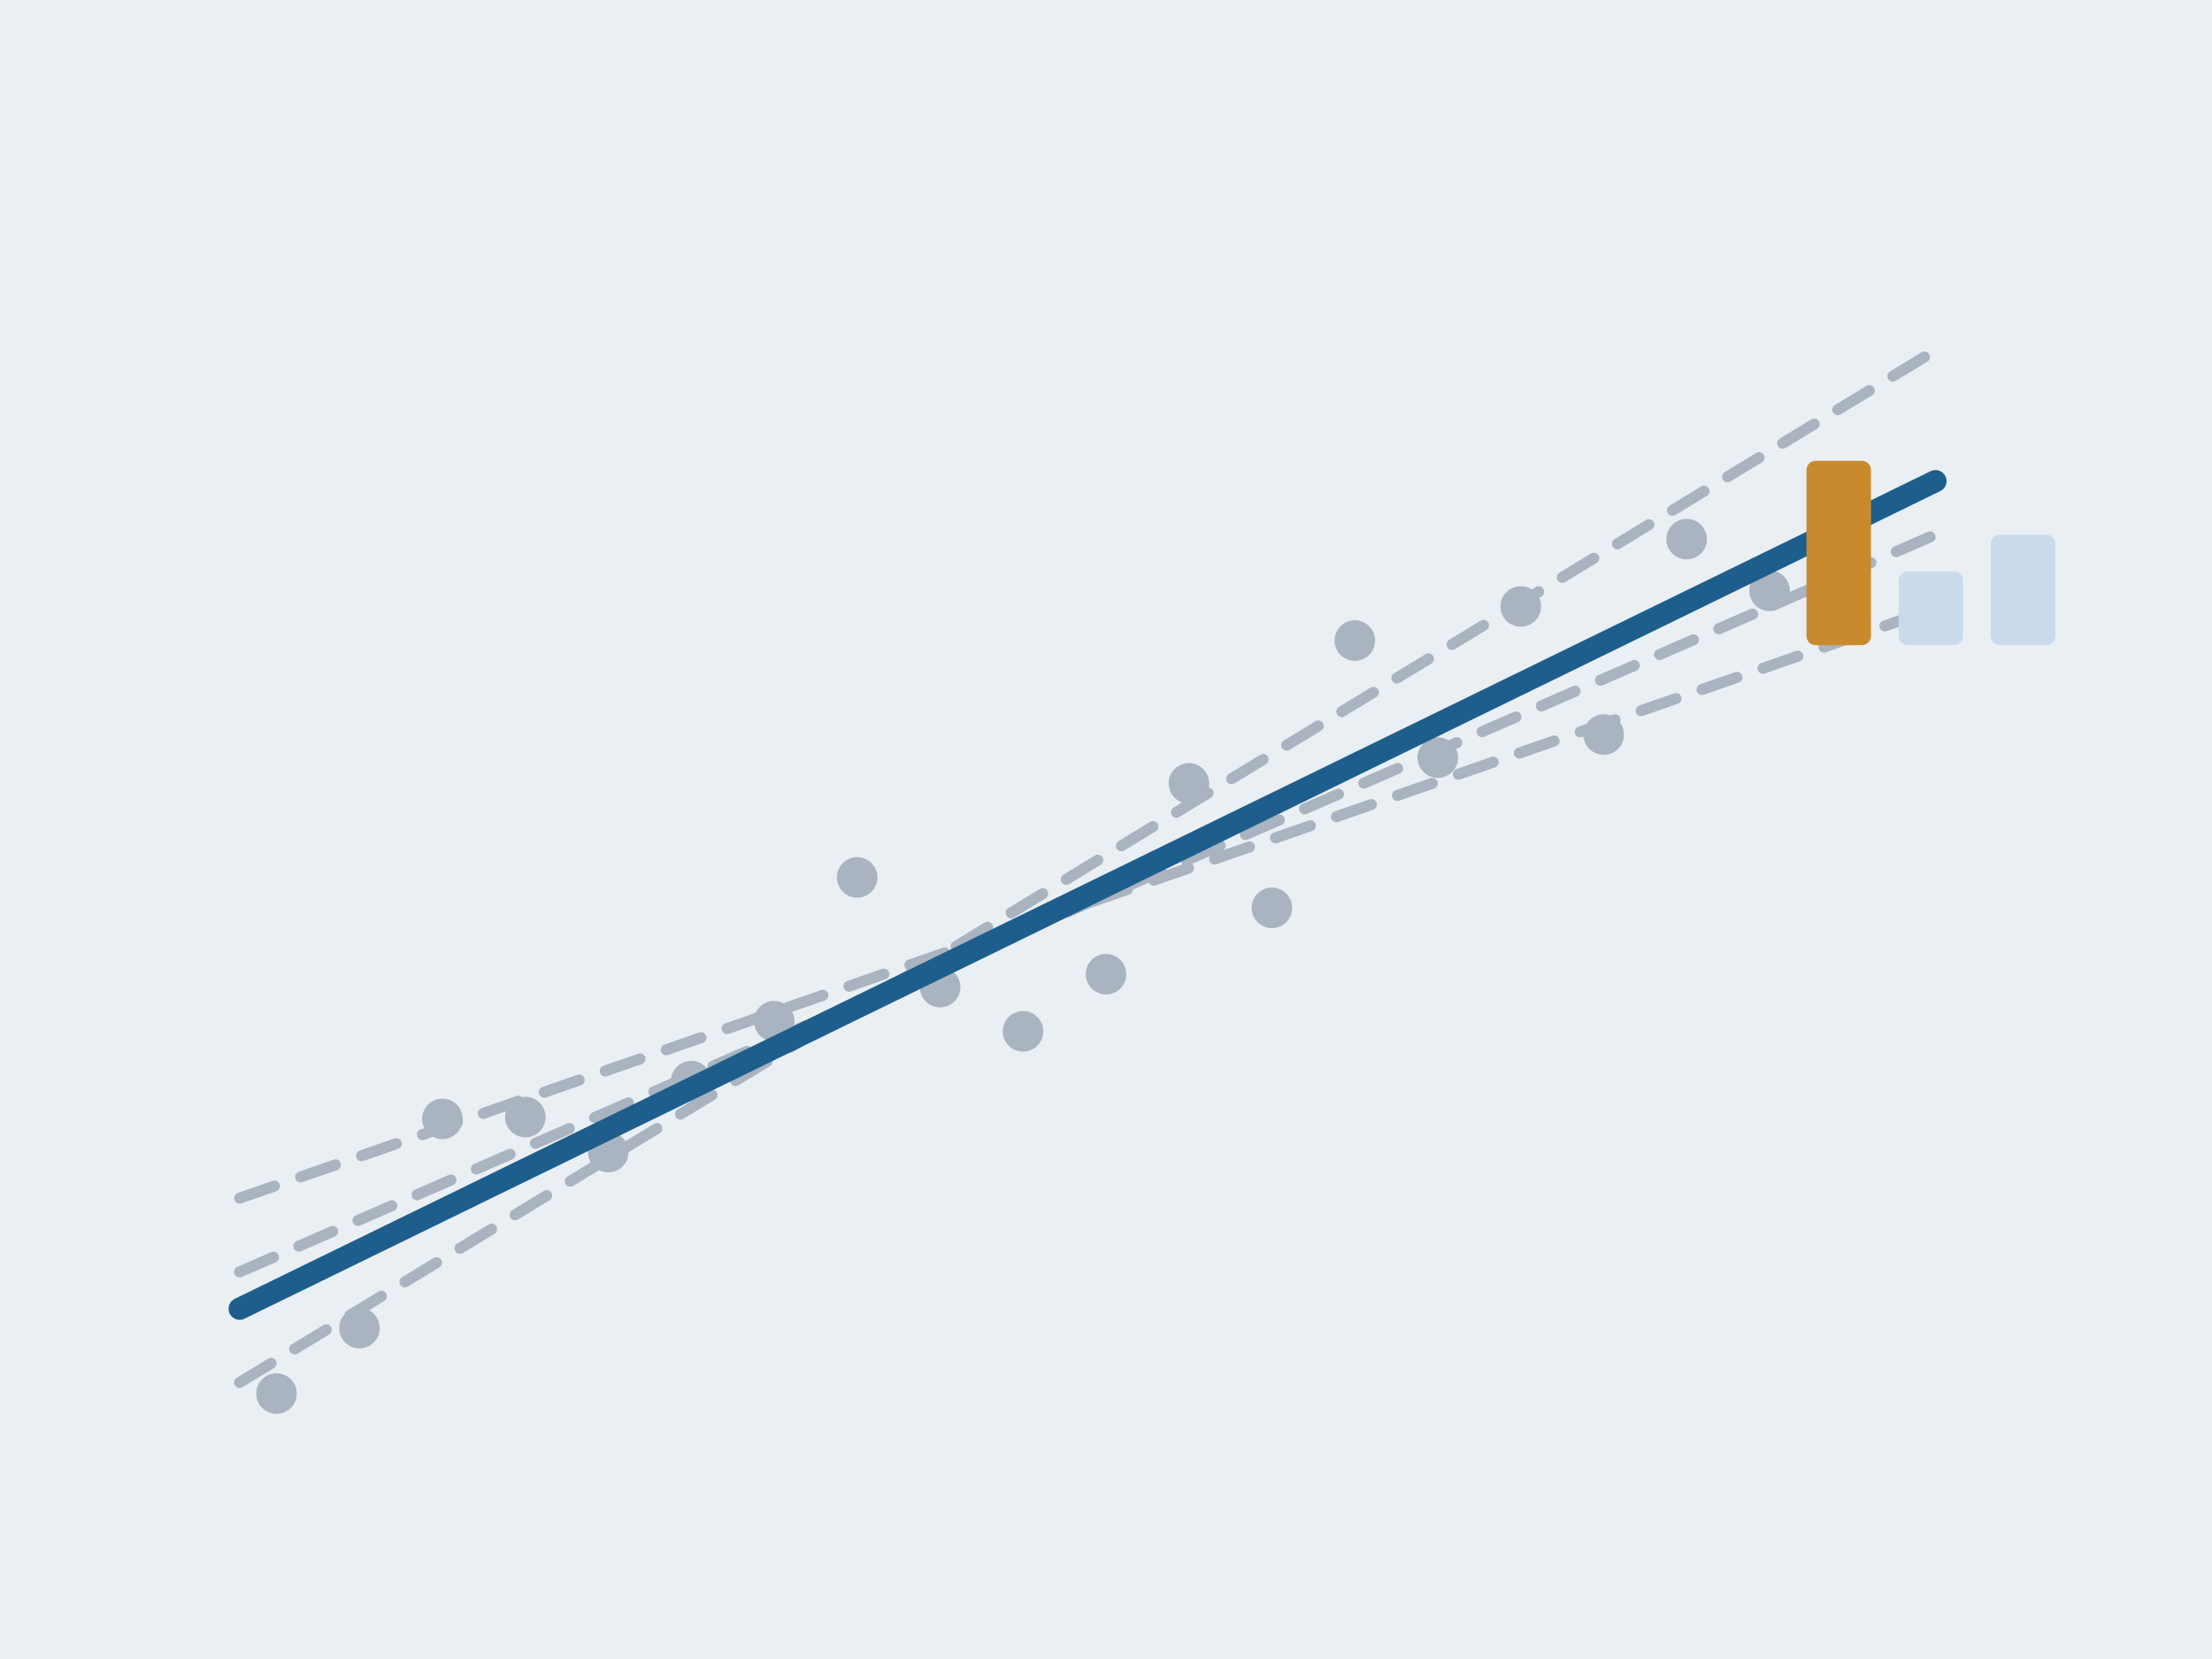
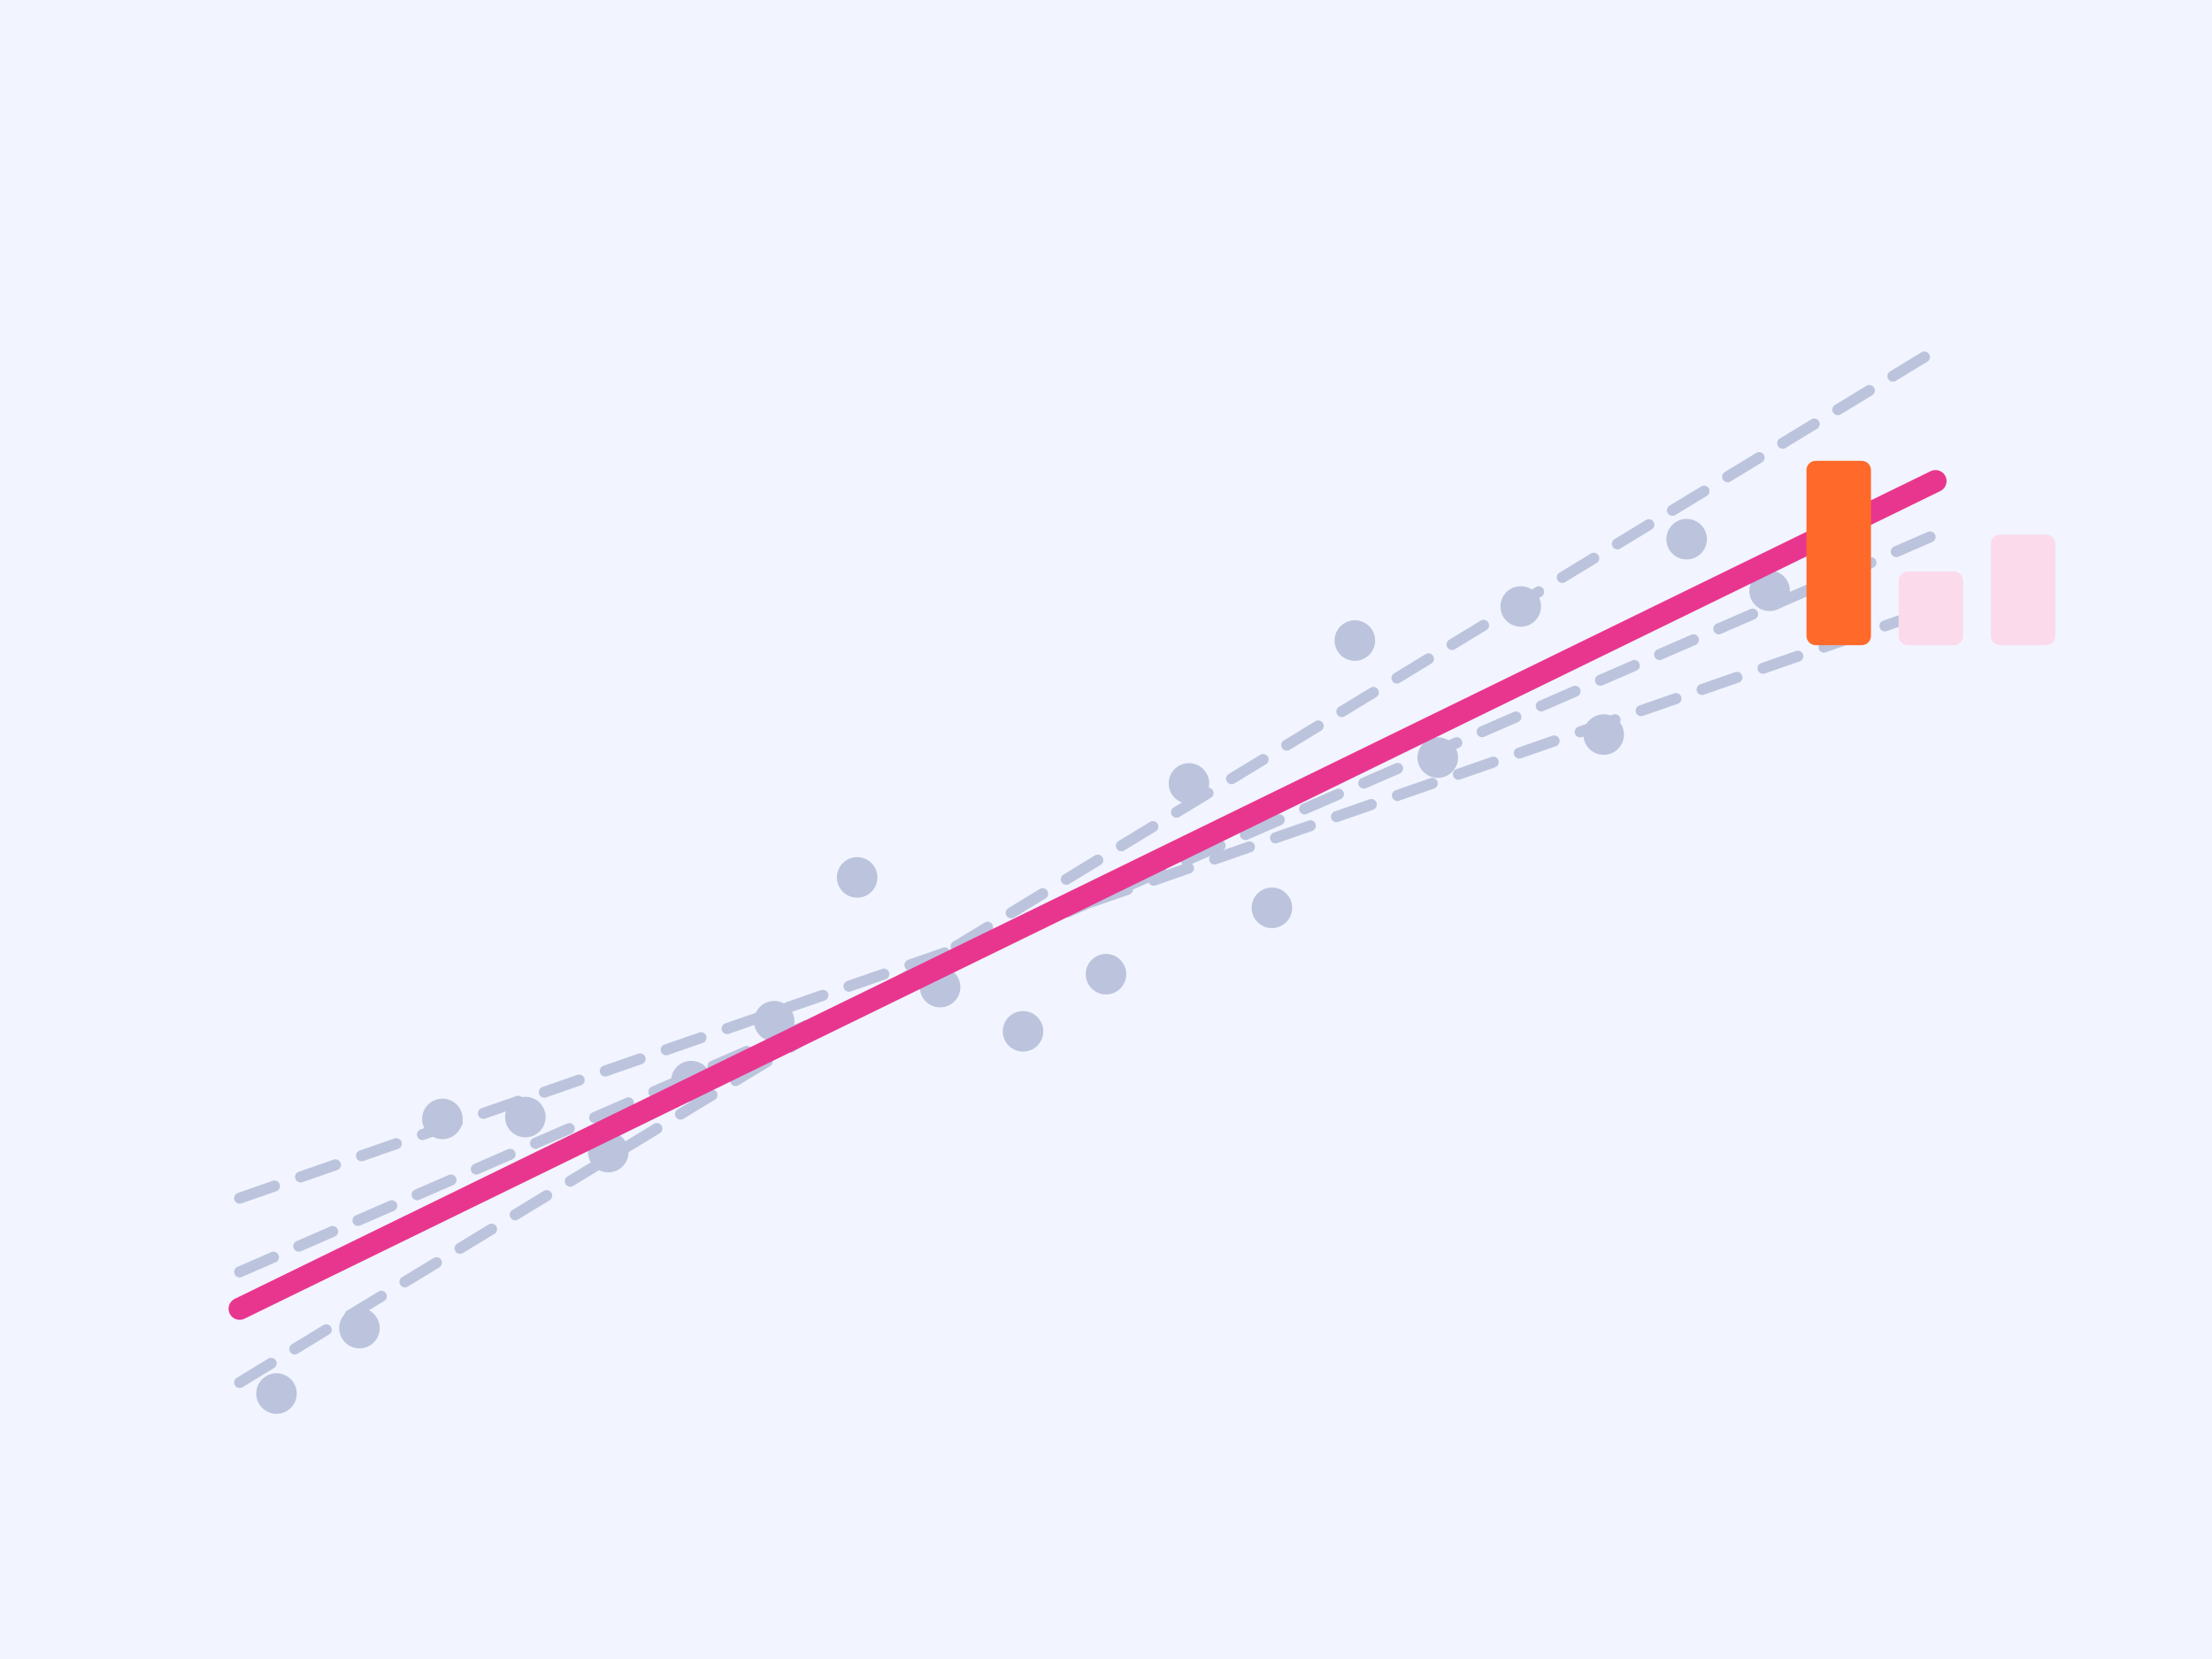
<svg xmlns="http://www.w3.org/2000/svg" viewBox="0 0 240 180">
  <style>
- .bg{fill:#eaeff4}.a{stroke:#1d5e8c;fill:none}.af{fill:#1d5e8c}.s{fill:#c9dbea}.ss{stroke:#c9dbea;fill:none}
- .g{stroke:#a9b4c0;fill:none}.gf{fill:#a9b4c0}.k{stroke:#3d4753;fill:none}.kf{fill:#3d4753}
- .w{stroke:#c98a2e;fill:none}.wf{fill:#c98a2e}.bf{fill:#f7f9fb}
- @media (prefers-color-scheme:dark){.bg{fill:#17202a}.a{stroke:#7db7e3}.af{fill:#7db7e3}.s{fill:#24394d}.ss{stroke:#24394d}
- .g{stroke:#44515f}.gf{fill:#44515f}.k{stroke:#b8c3cf}.kf{fill:#b8c3cf}.w{stroke:#e0a85a}.wf{fill:#e0a85a}.bf{fill:#1e2833}}
+ .bg{fill:#f2f5ff}.a{stroke:#e8368f;fill:none}.af{fill:#e8368f}.s{fill:#fbdbeb}.ss{stroke:#fbdbeb;fill:none}
+ .g{stroke:#bcc4dd;fill:none}.gf{fill:#bcc4dd}.k{stroke:#3a4466;fill:none}.kf{fill:#3a4466}
+ .w{stroke:#ff6a2b;fill:none}.wf{fill:#ff6a2b}.bf{fill:#ffffff}
+ @media (prefers-color-scheme:dark){.bg{fill:#111a3a}.a{stroke:#ff73b6}.af{fill:#ff73b6}.s{fill:#4a2f58}.ss{stroke:#4a2f58}
+ .g{stroke:#34406c}.gf{fill:#34406c}.k{stroke:#c3cbe6}.kf{fill:#c3cbe6}.w{stroke:#ff9a62}.wf{fill:#ff9a62}.bf{fill:#182247}}
text{font:500 11px ui-monospace,Menlo,monospace}
</style>
  <rect width="240" height="180" class="bg" />
  <circle cx="30.0" cy="151.2" r="2.2" class="gf" stroke-width="0" />
  <circle cx="39.0" cy="144.1" r="2.2" class="gf" stroke-width="0" />
  <circle cx="48.0" cy="121.4" r="2.2" class="gf" stroke-width="0" />
  <circle cx="57.0" cy="121.2" r="2.2" class="gf" stroke-width="0" />
  <circle cx="66.0" cy="125.0" r="2.2" class="gf" stroke-width="0" />
  <circle cx="75.0" cy="117.3" r="2.2" class="gf" stroke-width="0" />
  <circle cx="84.0" cy="110.8" r="2.2" class="gf" stroke-width="0" />
  <circle cx="93.0" cy="95.2" r="2.2" class="gf" stroke-width="0" />
  <circle cx="102.0" cy="107.1" r="2.2" class="gf" stroke-width="0" />
  <circle cx="111.0" cy="111.9" r="2.2" class="gf" stroke-width="0" />
  <circle cx="120.0" cy="105.7" r="2.2" class="gf" stroke-width="0" />
  <circle cx="129.0" cy="85.0" r="2.2" class="gf" stroke-width="0" />
  <circle cx="138.0" cy="98.5" r="2.2" class="gf" stroke-width="0" />
  <circle cx="147.0" cy="69.5" r="2.2" class="gf" stroke-width="0" />
  <circle cx="156.0" cy="82.2" r="2.2" class="gf" stroke-width="0" />
  <circle cx="165.0" cy="65.8" r="2.2" class="gf" stroke-width="0" />
  <circle cx="174.0" cy="79.7" r="2.2" class="gf" stroke-width="0" />
  <circle cx="183.0" cy="58.5" r="2.2" class="gf" stroke-width="0" />
  <circle cx="192.0" cy="64.1" r="2.2" class="gf" stroke-width="0" />
  <circle cx="201.0" cy="55.8" r="2.2" class="gf" stroke-width="0" />
  <line x1="26.0" y1="130.0" x2="210.0" y2="66.0" class="g" stroke-width="1.2" stroke-linecap="round" stroke-dasharray="4 3" />
  <line x1="26.0" y1="150.0" x2="210.0" y2="38.0" class="g" stroke-width="1.2" stroke-linecap="round" stroke-dasharray="4 3" />
  <line x1="26.0" y1="138.0" x2="210.0" y2="58.0" class="g" stroke-width="1.2" stroke-linecap="round" stroke-dasharray="4 3" />
  <line x1="26.0" y1="142.0" x2="210.0" y2="52.2" class="a" stroke-width="2.4" stroke-linecap="round" />
  <rect x="196.0" y="50.0" width="7.0" height="20.0" rx="1" class="wf" stroke-width="0" />
  <rect x="206.0" y="62.0" width="7.0" height="8.0" rx="1" class="s" stroke-width="0" />
  <rect x="216.0" y="58.0" width="7.0" height="12.0" rx="1" class="s" stroke-width="0" />
</svg>
